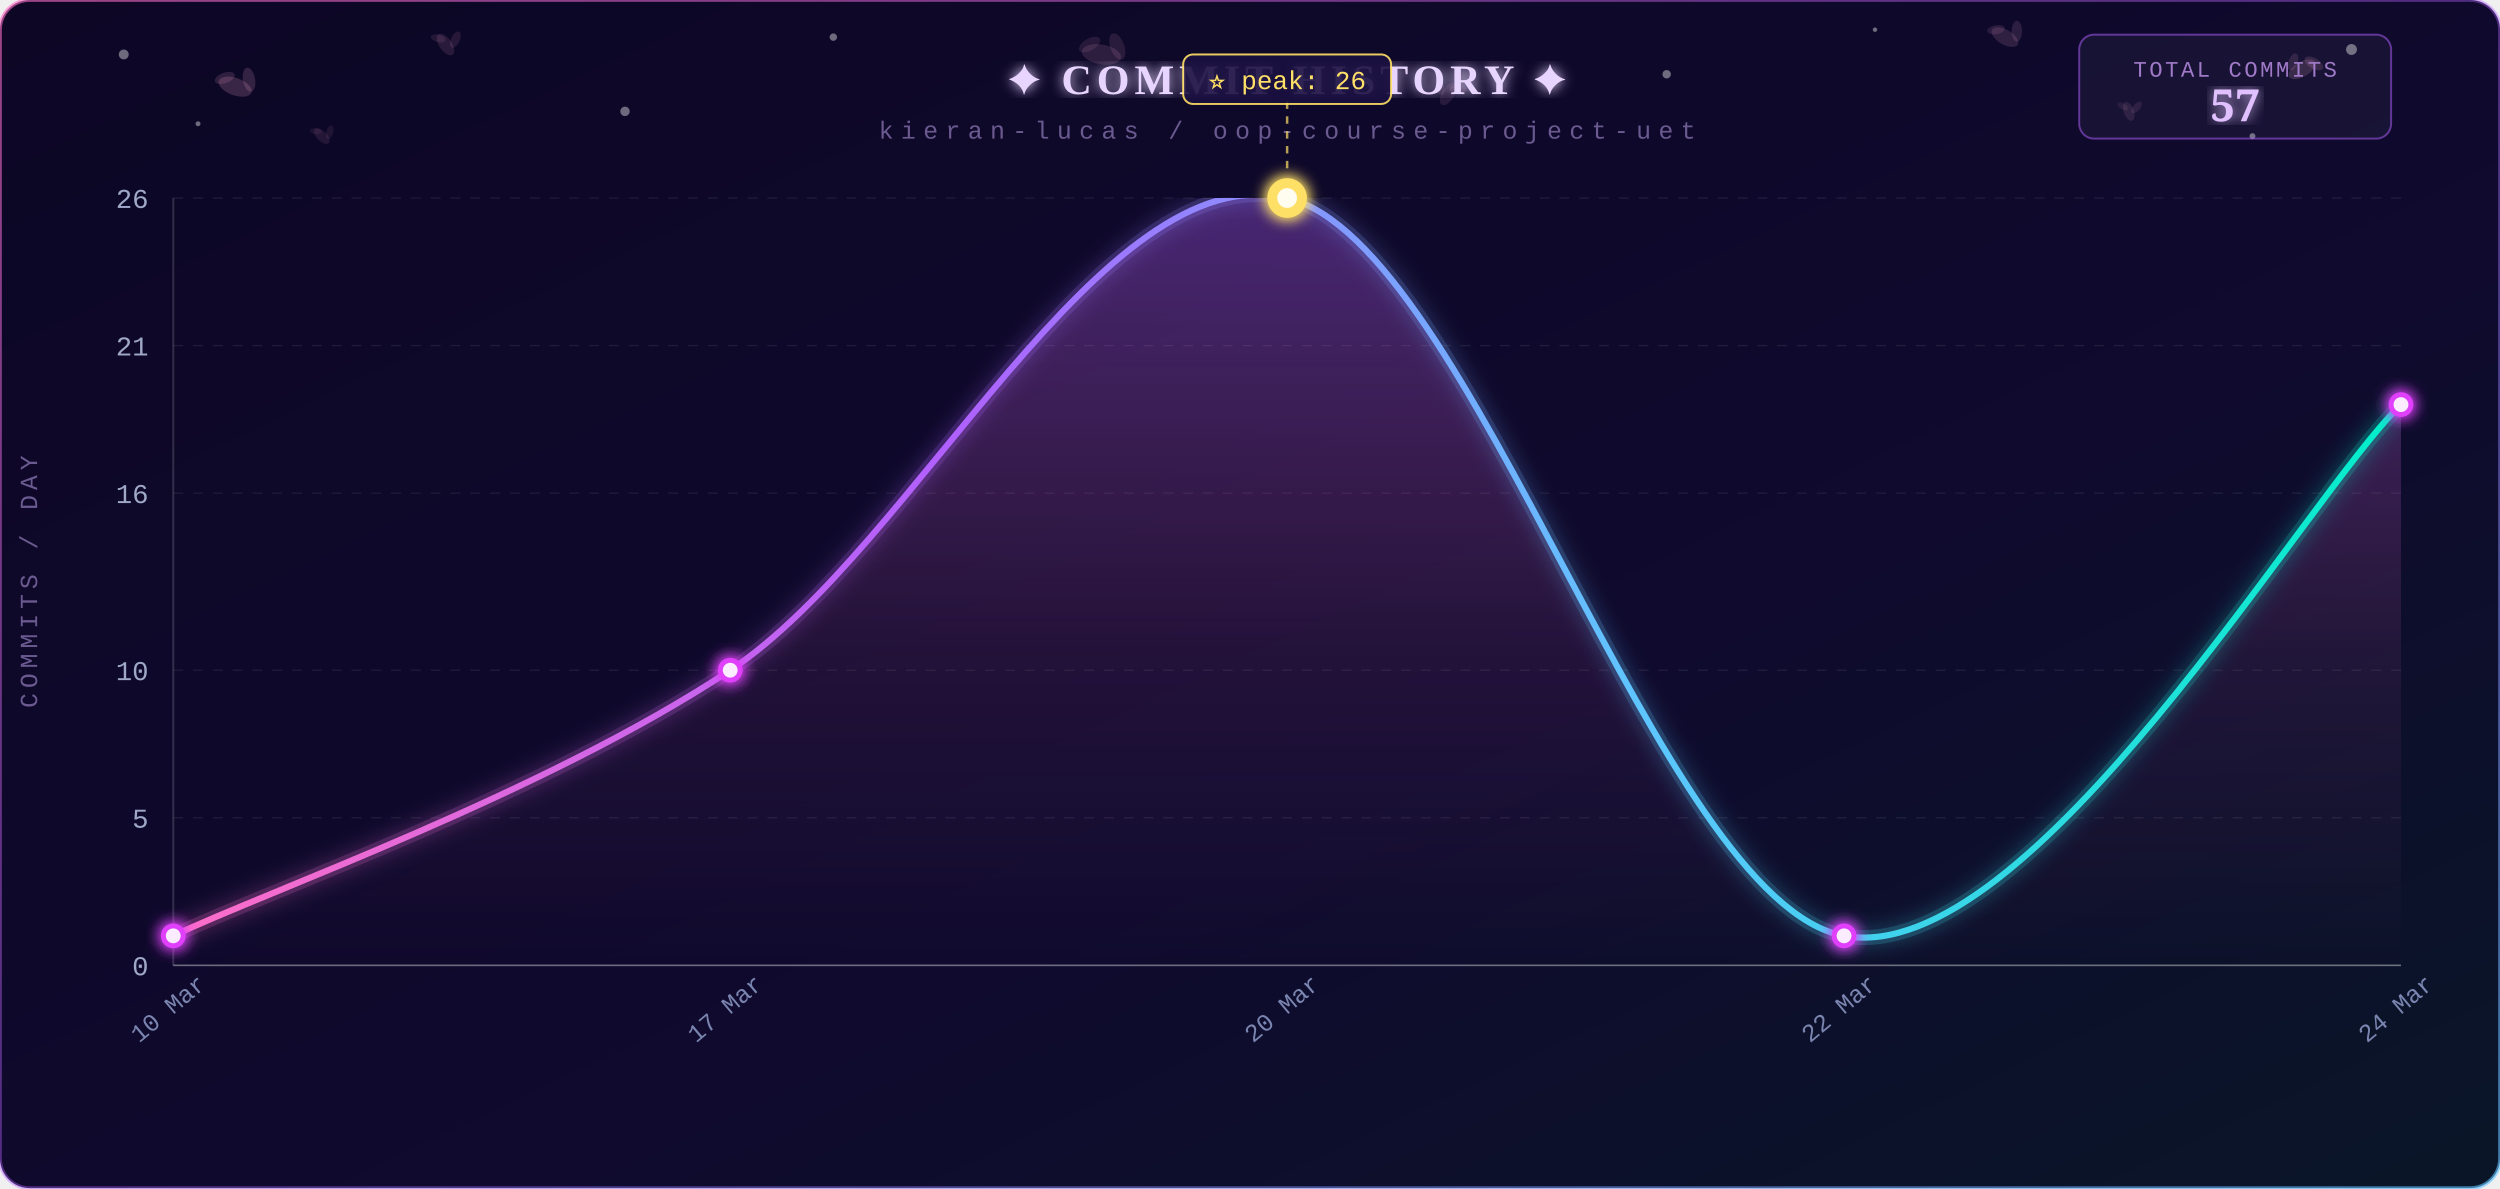
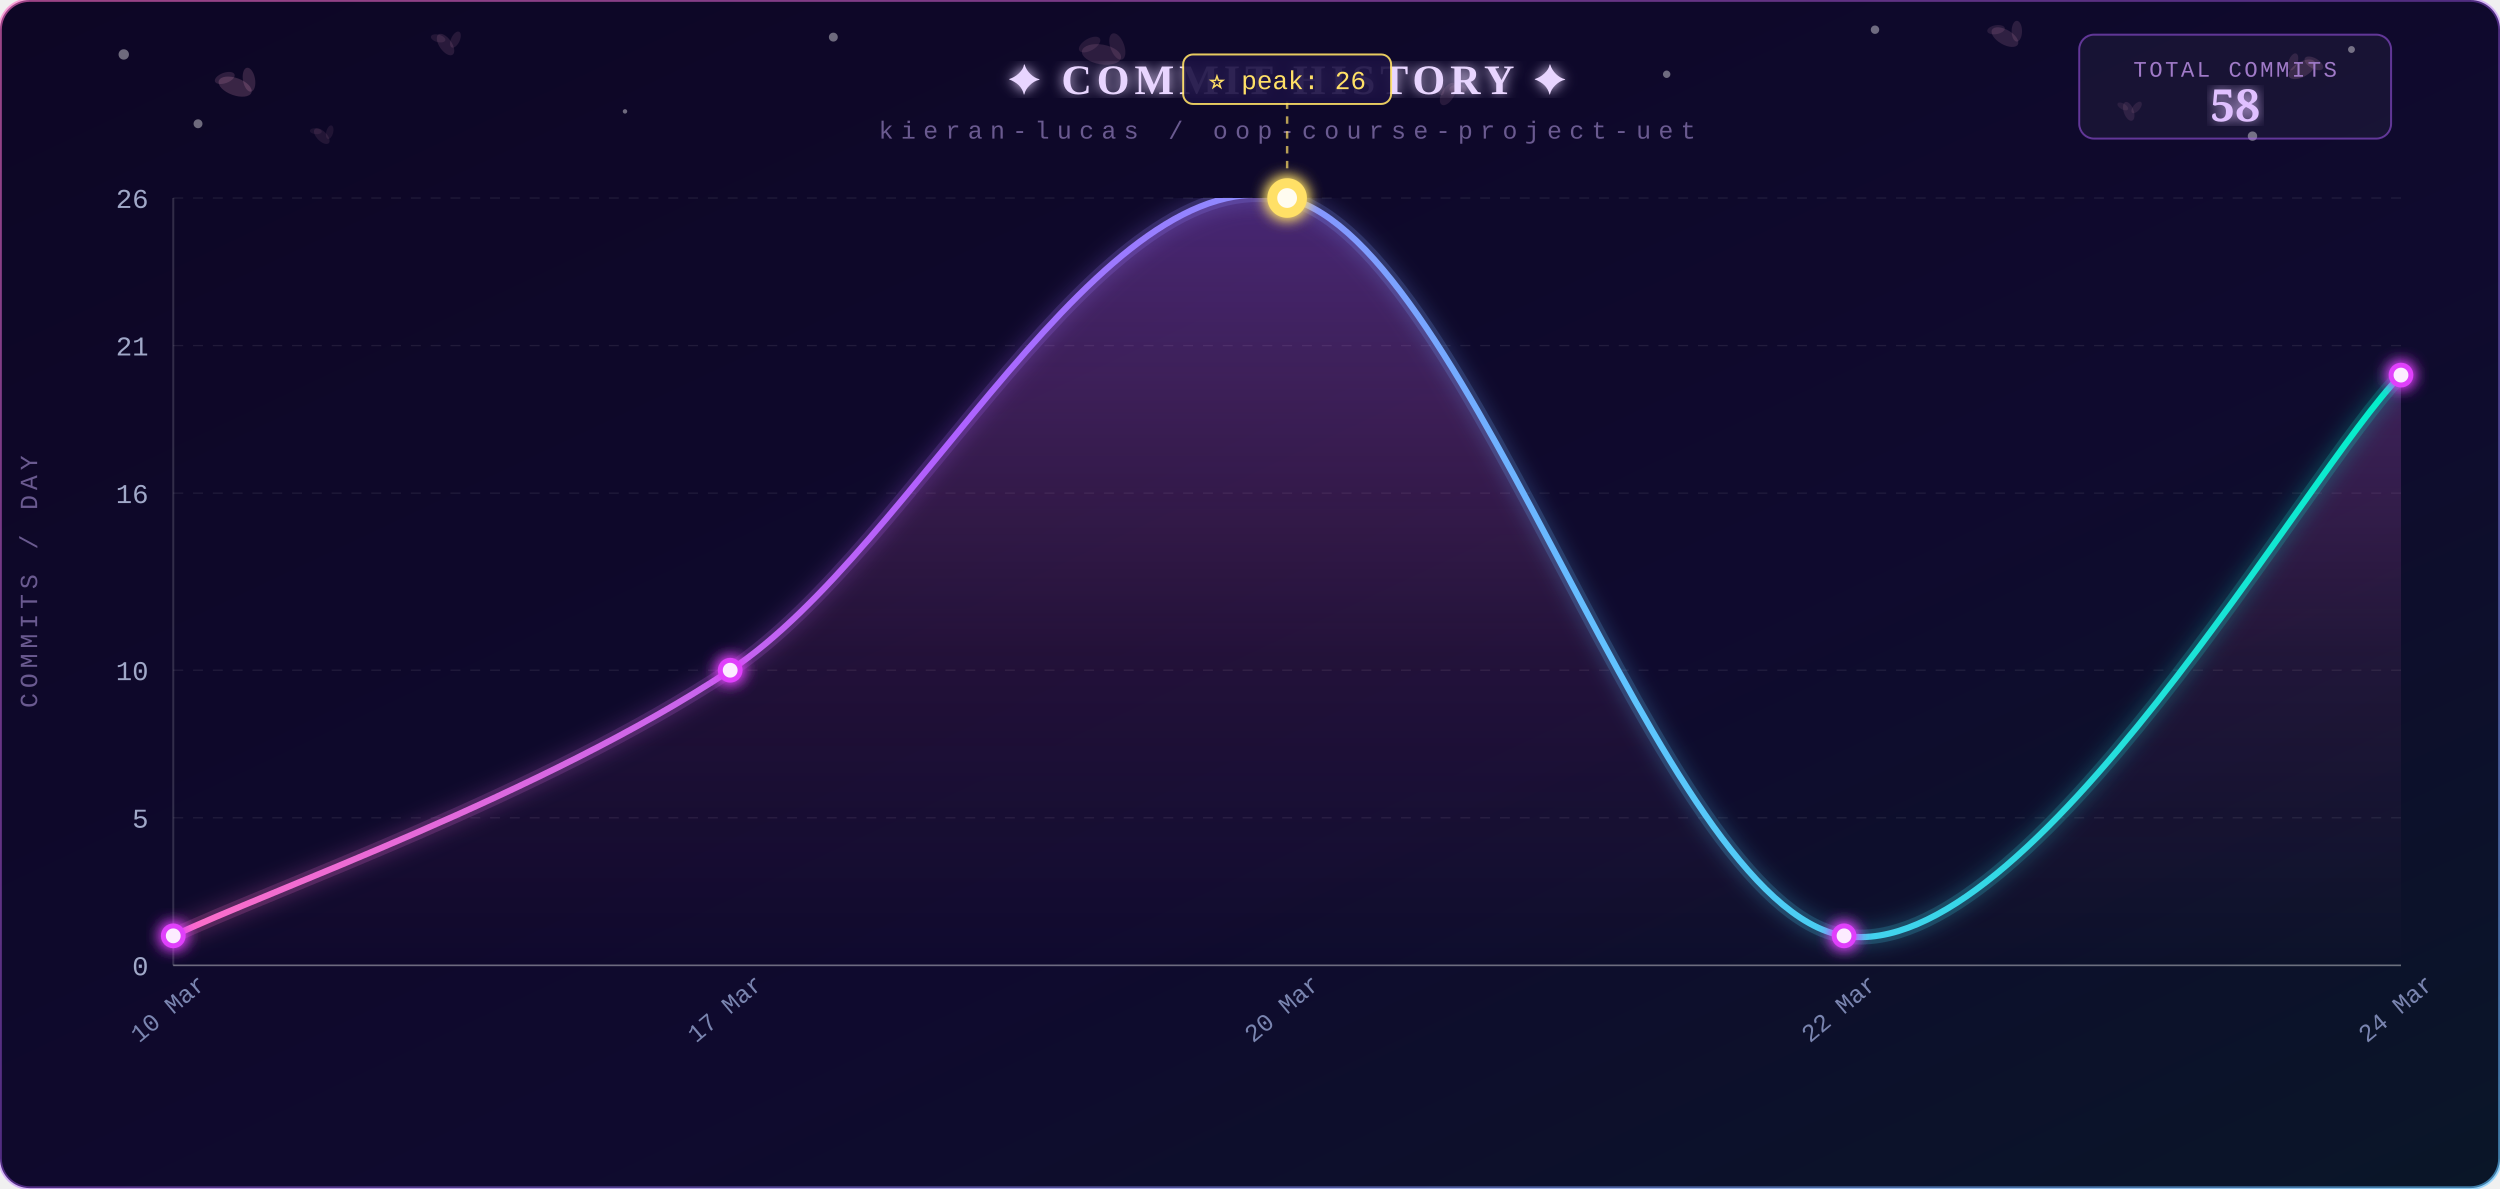
<svg xmlns="http://www.w3.org/2000/svg" width="1010" height="480" viewBox="0 0 1010 480">
  <defs>
    <linearGradient id="bgGrad" x1="0%" y1="0%" x2="100%" y2="100%">
      <stop offset="0%" stop-color="#0d0625" />
      <stop offset="60%" stop-color="#0f0a2e" />
      <stop offset="100%" stop-color="#0a1628" />
    </linearGradient>
    <linearGradient id="lineGrad" x1="0%" y1="0%" x2="100%" y2="0%">
      <stop offset="0%" stop-color="#ff6ec7" />
      <stop offset="35%" stop-color="#b060ff" />
      <stop offset="65%" stop-color="#60c4ff" />
      <stop offset="100%" stop-color="#00f0c8" />
    </linearGradient>
    <linearGradient id="areaGrad" x1="0%" y1="0%" x2="0%" y2="100%">
      <stop offset="0%" stop-color="#b060ff" stop-opacity="0.35" />
      <stop offset="60%" stop-color="#ff6ec7" stop-opacity="0.08" />
      <stop offset="100%" stop-color="#ff6ec7" stop-opacity="0" />
    </linearGradient>
    <filter id="neonGlow" x="-60%" y="-60%" width="220%" height="220%">
      <feGaussianBlur stdDeviation="3" result="blur" />
      <feMerge>
        <feMergeNode in="blur" />
        <feMergeNode in="blur" />
        <feMergeNode in="SourceGraphic" />
      </feMerge>
    </filter>
    <filter id="lineGlow" x="-5%" y="-60%" width="110%" height="220%">
      <feGaussianBlur stdDeviation="4" result="blur" />
      <feMerge>
        <feMergeNode in="blur" />
        <feMergeNode in="SourceGraphic" />
      </feMerge>
    </filter>
    <filter id="textGlow">
      <feGaussianBlur stdDeviation="2.5" result="blur" />
      <feMerge>
        <feMergeNode in="blur" />
        <feMergeNode in="SourceGraphic" />
      </feMerge>
    </filter>
    <clipPath id="chartClip">
      <rect x="70" y="80" width="900" height="310" />
    </clipPath>
    <linearGradient id="borderGrad" x1="0%" y1="0%" x2="100%" y2="100%">
      <stop offset="0%" stop-color="#ff6ec7" stop-opacity="0.6" />
      <stop offset="50%" stop-color="#b060ff" stop-opacity="0.4" />
      <stop offset="100%" stop-color="#60c4ff" stop-opacity="0.6" />
    </linearGradient>
  </defs>
  <rect width="1010" height="480" fill="url(#bgGrad)" rx="12" />
  <rect width="1010" height="480" fill="none" rx="12" stroke="url(#borderGrad)" stroke-width="1.5" />
-   <circle cx="50" cy="22" r="2.0" fill="#fff" opacity="0.4" />
-   <circle cx="950" cy="20" r="2.2" fill="#fff" opacity="0.4" />
-   <circle cx="336.667" cy="15" r="1.5" fill="#fff" opacity="0.4" />
-   <circle cx="673.333" cy="30" r="1.7" fill="#fff" opacity="0.4" />
-   <circle cx="252.5" cy="45" r="1.9" fill="#fff" opacity="0.4" />
-   <circle cx="757.5" cy="12" r="0.9" fill="#fff" opacity="0.4" />
-   <circle cx="910" cy="55" r="1.2" fill="#fff" opacity="0.4" />
-   <circle cx="80" cy="50" r="1.0" fill="#fff" opacity="0.4" />
+   <circle cx="50" cy="22" r="2.1" fill="#fff" opacity="0.4" />
+   <circle cx="950" cy="20" r="1.4" fill="#fff" opacity="0.4" />
+   <circle cx="336.667" cy="15" r="1.8" fill="#fff" opacity="0.4" />
+   <circle cx="673.333" cy="30" r="1.5" fill="#fff" opacity="0.4" />
+   <circle cx="252.5" cy="45" r="0.9" fill="#fff" opacity="0.4" />
+   <circle cx="757.5" cy="12" r="1.7" fill="#fff" opacity="0.4" />
+   <circle cx="910" cy="55" r="1.9" fill="#fff" opacity="0.4" />
+   <circle cx="80" cy="50" r="1.8" fill="#fff" opacity="0.4" />
  <ellipse cx="95" cy="35" rx="7" ry="3.5" fill="#ffadd2" opacity="0.18" transform="rotate(20, 95, 35)" />
  <ellipse cx="100.6" cy="32.2" rx="4.9" ry="2.45" fill="#ffadd2" opacity="0.162" transform="rotate(80, 100.6, 32.2)" />
  <ellipse cx="90.8" cy="31.5" rx="4.2" ry="2.1" fill="#ffadd2" opacity="0.144" transform="rotate(-20, 90.8, 31.5)" />
  <ellipse cx="180" cy="18" rx="5" ry="2.5" fill="#ffadd2" opacity="0.12" transform="rotate(55, 180, 18)" />
  <ellipse cx="184" cy="16" rx="3.5" ry="1.75" fill="#ffadd2" opacity="0.108" transform="rotate(115, 184, 16)" />
  <ellipse cx="177" cy="15.5" rx="3" ry="1.5" fill="#ffadd2" opacity="0.096" transform="rotate(15, 177, 15.5)" />
  <ellipse cx="930" cy="28" rx="6" ry="3" fill="#ffadd2" opacity="0.15" transform="rotate(-30, 930, 28)" />
  <ellipse cx="934.8" cy="25.6" rx="4.2" ry="2.1" fill="#ffadd2" opacity="0.135" transform="rotate(30, 934.8, 25.6)" />
  <ellipse cx="926.4" cy="25" rx="3.6" ry="1.8" fill="#ffadd2" opacity="0.12" transform="rotate(-70, 926.4, 25)" />
  <ellipse cx="860" cy="45" rx="4" ry="2" fill="#ffadd2" opacity="0.1" transform="rotate(70, 860, 45)" />
  <ellipse cx="863.2" cy="43.4" rx="2.8" ry="1.4" fill="#ffadd2" opacity="0.09" transform="rotate(130, 863.2, 43.4)" />
  <ellipse cx="857.6" cy="43" rx="2.4" ry="1.2" fill="#ffadd2" opacity="0.08" transform="rotate(30, 857.6, 43)" />
  <ellipse cx="445" cy="22" rx="8" ry="4" fill="#ffadd2" opacity="0.13" transform="rotate(10, 445, 22)" />
  <ellipse cx="451.4" cy="18.8" rx="5.6" ry="2.8" fill="#ffadd2" opacity="0.117" transform="rotate(70, 451.4, 18.8)" />
  <ellipse cx="440.2" cy="18" rx="4.8" ry="2.4" fill="#ffadd2" opacity="0.104" transform="rotate(-30, 440.2, 18)" />
  <ellipse cx="585" cy="38" rx="5" ry="2.5" fill="#ffadd2" opacity="0.11" transform="rotate(-60, 585, 38)" />
  <ellipse cx="589" cy="36" rx="3.5" ry="1.75" fill="#ffadd2" opacity="0.099" transform="rotate(0, 589, 36)" />
  <ellipse cx="582" cy="35.5" rx="3" ry="1.5" fill="#ffadd2" opacity="0.088" transform="rotate(-100, 582, 35.5)" />
  <ellipse cx="130" cy="55" rx="4" ry="2" fill="#ffadd2" opacity="0.09" transform="rotate(45, 130, 55)" />
  <ellipse cx="133.2" cy="53.4" rx="2.8" ry="1.4" fill="#ffadd2" opacity="0.081" transform="rotate(105, 133.2, 53.4)" />
  <ellipse cx="127.6" cy="53" rx="2.4" ry="1.2" fill="#ffadd2" opacity="0.072" transform="rotate(5, 127.6, 53)" />
  <ellipse cx="810" cy="15" rx="6" ry="3" fill="#ffadd2" opacity="0.14" transform="rotate(30, 810, 15)" />
  <ellipse cx="814.8" cy="12.6" rx="4.2" ry="2.1" fill="#ffadd2" opacity="0.126" transform="rotate(90, 814.8, 12.6)" />
  <ellipse cx="806.4" cy="12" rx="3.6" ry="1.8" fill="#ffadd2" opacity="0.112" transform="rotate(-10, 806.4, 12)" />
  <text x="520" y="38" font-size="17" font-weight="700" fill="#e8d5ff" text-anchor="middle" font-family="Georgia, 'Times New Roman', serif" filter="url(#textGlow)" letter-spacing="2">
    ✦ COMMIT HISTORY ✦
  </text>
  <text x="520" y="56" font-size="10" fill="#6a5a90" text-anchor="middle" font-family="'Courier New', monospace" letter-spacing="3">
    kieran-lucas / oop-course-project-uet
  </text>
  <rect x="840" y="14" width="126" height="42" rx="6" fill="#ffffff" fill-opacity="0.04" stroke="#b060ff" stroke-width="0.8" stroke-opacity="0.5" />
  <text x="903" y="31" font-size="9" fill="#a07ac8" text-anchor="middle" font-family="'Courier New', monospace" letter-spacing="1">TOTAL COMMITS</text>
-   <text x="903" y="49" font-size="18" font-weight="bold" fill="#e0c0ff" text-anchor="middle" font-family="Georgia, serif" filter="url(#textGlow)">57</text>
+   <text x="903" y="49" font-size="18" font-weight="bold" fill="#e0c0ff" text-anchor="middle" font-family="Georgia, serif" filter="url(#textGlow)">58</text>
  <text x="15" y="235" font-size="10" fill="#6a5a90" text-anchor="middle" font-family="'Courier New', monospace" letter-spacing="2" transform="rotate(-90, 15, 235)">COMMITS / DAY</text>
  <line x1="70" y1="390" x2="970" y2="390" stroke="#ffffff" stroke-width="0.5" stroke-opacity="0.25" stroke-dasharray="none" />
  <text x="60" y="394" font-size="11" fill="#a0a8c8" text-anchor="end" font-family="'Courier New', monospace">0</text>
  <line x1="70" y1="330.385" x2="970" y2="330.385" stroke="#ffffff" stroke-width="0.5" stroke-opacity="0.08" stroke-dasharray="4,4" />
  <text x="60" y="334.385" font-size="11" fill="#a0a8c8" text-anchor="end" font-family="'Courier New', monospace">5</text>
  <line x1="70" y1="270.769" x2="970" y2="270.769" stroke="#ffffff" stroke-width="0.5" stroke-opacity="0.08" stroke-dasharray="4,4" />
  <text x="60" y="274.769" font-size="11" fill="#a0a8c8" text-anchor="end" font-family="'Courier New', monospace">10</text>
  <line x1="70" y1="199.231" x2="970" y2="199.231" stroke="#ffffff" stroke-width="0.5" stroke-opacity="0.08" stroke-dasharray="4,4" />
  <text x="60" y="203.231" font-size="11" fill="#a0a8c8" text-anchor="end" font-family="'Courier New', monospace">16</text>
  <line x1="70" y1="139.615" x2="970" y2="139.615" stroke="#ffffff" stroke-width="0.5" stroke-opacity="0.08" stroke-dasharray="4,4" />
  <text x="60" y="143.615" font-size="11" fill="#a0a8c8" text-anchor="end" font-family="'Courier New', monospace">21</text>
  <line x1="70" y1="80" x2="970" y2="80" stroke="#ffffff" stroke-width="0.5" stroke-opacity="0.08" stroke-dasharray="4,4" />
  <text x="60" y="84" font-size="11" fill="#a0a8c8" text-anchor="end" font-family="'Courier New', monospace">26</text>
  <line x1="70" y1="390" x2="970" y2="390" stroke="#ffffff" stroke-width="0.8" stroke-opacity="0.2" />
  <line x1="70" y1="80" x2="70" y2="390" stroke="#ffffff" stroke-width="0.8" stroke-opacity="0.15" />
  <text x="70" y="410" font-size="10" fill="#7a85b0" text-anchor="middle" font-family="'Courier New', monospace" transform="rotate(-40, 70, 410)">10 Mar</text>
  <text x="295" y="410" font-size="10" fill="#7a85b0" text-anchor="middle" font-family="'Courier New', monospace" transform="rotate(-40, 295, 410)">17 Mar</text>
  <text x="520" y="410" font-size="10" fill="#7a85b0" text-anchor="middle" font-family="'Courier New', monospace" transform="rotate(-40, 520, 410)">20 Mar</text>
  <text x="745" y="410" font-size="10" fill="#7a85b0" text-anchor="middle" font-family="'Courier New', monospace" transform="rotate(-40, 745, 410)">22 Mar</text>
  <text x="970" y="410" font-size="10" fill="#7a85b0" text-anchor="middle" font-family="'Courier New', monospace" transform="rotate(-40, 970, 410)">24 Mar</text>
  <g clip-path="url(#chartClip)">
-     <path d="M 70 378.077 C 107.5 360.192, 220 320.449, 295 270.769 C 370 221.09, 445 62.115, 520 80 C 595 97.885, 670 364.167, 745 378.077 C 820 391.987, 932.5 199.231, 970 163.462 L 970 390 L 70 390 Z" fill="url(#areaGrad)" />
-     <path d="M 70 378.077 C 107.5 360.192, 220 320.449, 295 270.769 C 370 221.09, 445 62.115, 520 80 C 595 97.885, 670 364.167, 745 378.077 C 820 391.987, 932.5 199.231, 970 163.462" fill="none" stroke="url(#lineGrad)" stroke-width="6" stroke-linecap="round" stroke-linejoin="round" opacity="0.3" filter="url(#lineGlow)" />
-     <path d="M 70 378.077 C 107.5 360.192, 220 320.449, 295 270.769 C 370 221.09, 445 62.115, 520 80 C 595 97.885, 670 364.167, 745 378.077 C 820 391.987, 932.5 199.231, 970 163.462" fill="none" stroke="url(#lineGrad)" stroke-width="2.5" stroke-linecap="round" stroke-linejoin="round" />
+     <path d="M 70 378.077 C 107.5 360.192, 220 320.449, 295 270.769 C 370 221.09, 445 62.115, 520 80 C 595 97.885, 670 366.154, 745 378.077 C 820 390, 932.5 189.295, 970 151.538 L 970 390 L 70 390 Z" fill="url(#areaGrad)" />
+     <path d="M 70 378.077 C 107.5 360.192, 220 320.449, 295 270.769 C 370 221.09, 445 62.115, 520 80 C 595 97.885, 670 366.154, 745 378.077 C 820 390, 932.5 189.295, 970 151.538" fill="none" stroke="url(#lineGrad)" stroke-width="6" stroke-linecap="round" stroke-linejoin="round" opacity="0.3" filter="url(#lineGlow)" />
+     <path d="M 70 378.077 C 107.5 360.192, 220 320.449, 295 270.769 C 370 221.09, 445 62.115, 520 80 C 595 97.885, 670 366.154, 745 378.077 C 820 390, 932.5 189.295, 970 151.538" fill="none" stroke="url(#lineGrad)" stroke-width="2.5" stroke-linecap="round" stroke-linejoin="round" />
  </g>
  <circle cx="70" cy="378.077" r="5" fill="#e040fb" filter="url(#neonGlow)">
      </circle>
  <circle cx="70" cy="378.077" r="3" fill="#fff" opacity="0.9" />
  <circle cx="295" cy="270.769" r="5" fill="#e040fb" filter="url(#neonGlow)">
      </circle>
  <circle cx="295" cy="270.769" r="3" fill="#fff" opacity="0.9" />
  <circle cx="520" cy="80" r="8" fill="#ffe066" filter="url(#neonGlow)">
      </circle>
  <circle cx="520" cy="80" r="4" fill="#fff" opacity="0.9" />
  <circle cx="745" cy="378.077" r="5" fill="#e040fb" filter="url(#neonGlow)">
      </circle>
  <circle cx="745" cy="378.077" r="3" fill="#fff" opacity="0.9" />
-   <circle cx="970" cy="163.462" r="5" fill="#e040fb" filter="url(#neonGlow)">
+   <circle cx="970" cy="151.538" r="5" fill="#e040fb" filter="url(#neonGlow)">
      </circle>
-   <circle cx="970" cy="163.462" r="3" fill="#fff" opacity="0.9" />
+   <circle cx="970" cy="151.538" r="3" fill="#fff" opacity="0.9" />
  <line x1="520" y1="68" x2="520" y2="40" stroke="#ffe066" stroke-width="1" stroke-dasharray="3,3" opacity="0.7" />
  <rect x="478" y="22" width="84" height="20" rx="4" fill="#1a1040" stroke="#ffe066" stroke-width="0.8" opacity="0.9" />
  <text x="520" y="36" font-size="10.5" fill="#ffe066" text-anchor="middle" font-family="'Courier New', monospace">⭐ peak: 26</text>
  <line x1="90" y1="466" x2="950" y2="466" stroke="url(#lineGrad)" stroke-width="0.5" opacity="0.3" />
</svg>
